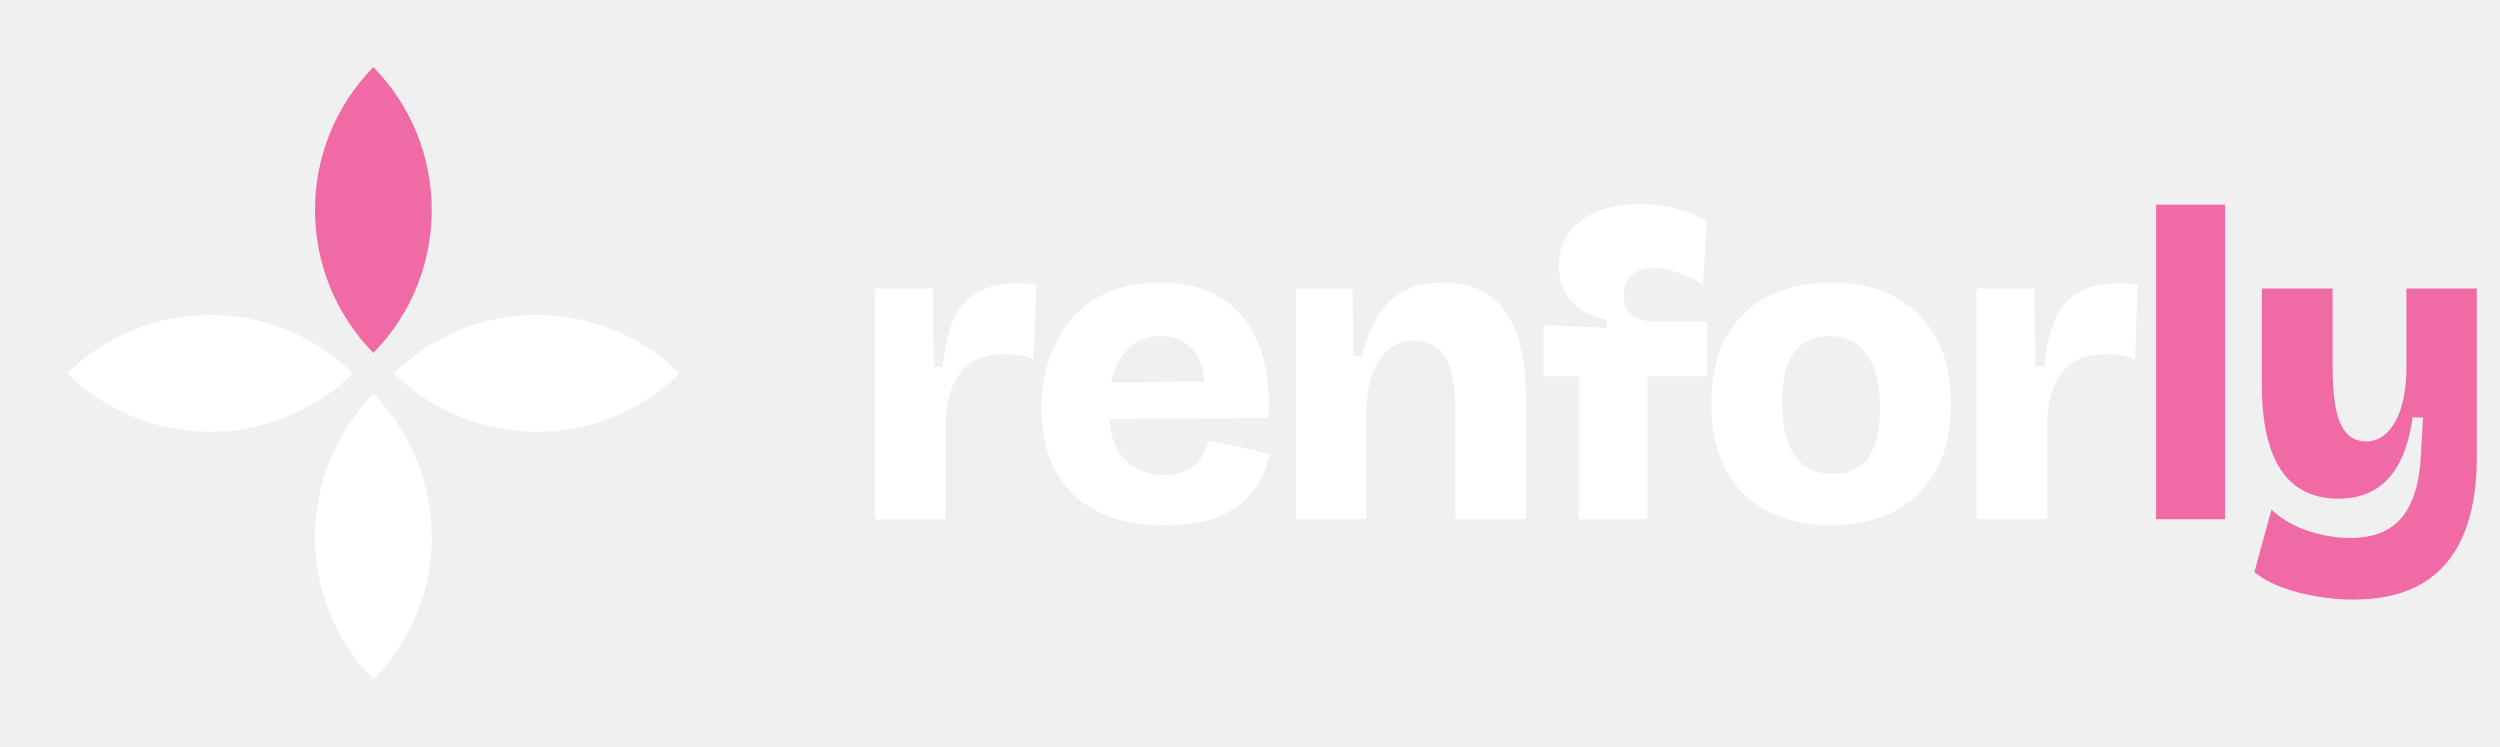
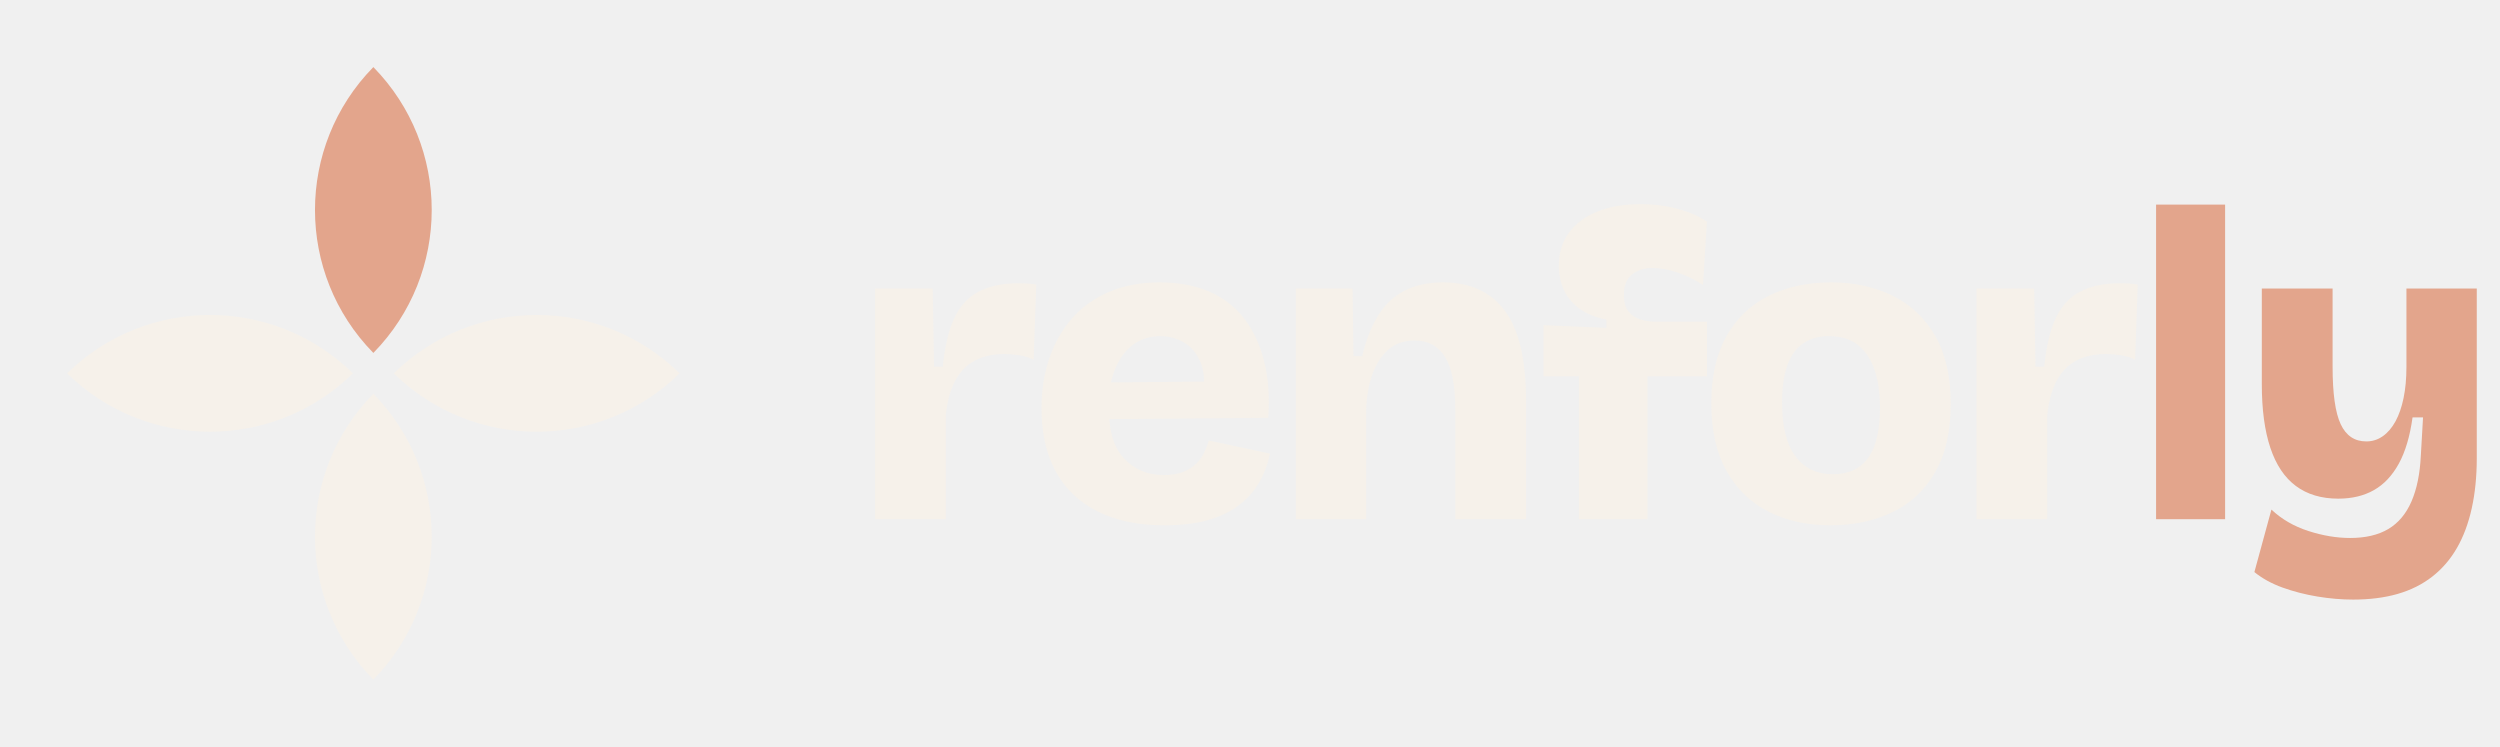
<svg xmlns="http://www.w3.org/2000/svg" viewBox="0 0 857.1 256.0" role="img" aria-label="Renforly">
-   <path d="M128 23A70 70 0 0 1 128 121A70 70 0 0 1 128 23Z" fill="#F06AA6" />
-   <path d="M128 23A70 70 0 0 1 128 121A70 70 0 0 1 128 23Z" fill="#FFFFFF" transform="rotate(90 128 128)" />
-   <path d="M128 23A70 70 0 0 1 128 121A70 70 0 0 1 128 23Z" fill="#FFFFFF" transform="rotate(180 128 128)" />
-   <path d="M128 23A70 70 0 0 1 128 121A70 70 0 0 1 128 23Z" fill="#FFFFFF" transform="rotate(270 128 128)" />
-   <path d="M44.80 0L12.40 0L12.40-105.60L38.80-105.60L39.40-69.80L43.40-69.80Q44.80-83.80 48.70-92.10Q52.60-100.40 59.90-104.20Q67.20-108 78-108L78-108Q79.60-108 81.60-107.90Q83.60-107.80 86.20-107.40L86.20-107.40L85-73Q81.80-74.60 78.10-75.10Q74.40-75.60 71.60-75.60L71.60-75.60Q63.80-75.60 58.10-72.60Q52.40-69.60 49.10-63.40Q45.80-57.20 44.80-47.80L44.80-47.80L44.80 0ZM144.80 2.80L144.80 2.80Q131.60 2.80 121.20-0.70Q110.80-4.20 103.50-11Q96.20-17.80 92.40-27.80Q88.60-37.80 88.60-50.80L88.60-50.80Q88.60-63.40 92.30-74Q96-84.60 102.90-92.30Q109.80-100 119.90-104.20Q130-108.40 142.60-108.40L142.60-108.40Q155.40-108.40 165.10-104.30Q174.80-100.20 181.10-92.20Q187.40-84.20 190.40-72.70Q193.40-61.20 192.40-46.40L192.40-46.40L119.60-45.80Q120.60-33.60 126.60-27.60L126.60-27.60Q133.60-20.20 144.60-20.20L144.60-20.20Q150-20.20 153.60-21.70Q157.20-23.20 159.50-25.50Q161.80-27.80 163.10-30.60Q164.40-33.40 165.20-36L165.20-36L193.20-30Q191.60-22.60 188.10-16.60Q184.60-10.60 178.70-6.20Q172.80-1.80 164.50 0.50Q156.20 2.80 144.80 2.80ZM120.40-62.60L120.40-62.60L163-63Q163-68 161.40-71.80L161.40-71.80Q158.80-78 153.80-80.90Q148.80-83.80 143-83.80L143-83.80Q136-83.80 130.70-80Q125.40-76.20 122.40-69L122.40-69Q121.20-66.20 120.40-62.60ZM237.20 0L205.00 0L205.00-105.60L231.00-105.60L231.40-74.60L235.40-74.60Q238.00-85.80 242.80-93.40Q247.60-101 255.00-104.70Q262.40-108.40 272.40-108.40L272.40-108.40Q291-108.40 300.70-95.40Q310.40-82.40 310.40-54L310.40-54L310.40 0L278 0L278-50.40Q278-66.80 273.30-74.30Q268.60-81.80 259.40-81.80L259.40-81.80Q251.80-81.80 246.90-77.20Q242.00-72.60 239.60-65Q237.20-57.40 237.20-48L237.20-48L237.20 0ZM366.00 0L334.60 0L334.60-65.40L318.40-65.40L318.40-88.80L347.20-87.60L347.20-91.40Q339.60-92.80 334.70-96.50Q329.80-100.20 327.60-105.20Q325.40-110.20 325.40-116L325.40-116Q325.40-124.80 330.00-131.10Q334.60-137.40 343.00-140.80Q351.40-144.20 362.60-144.20L362.60-144.20Q372.40-144.20 380.40-141.90Q388.40-139.60 393.20-136.20L393.20-136.20L391.40-107.20Q386.40-110.60 380.10-112.80Q373.80-115 368.40-115L368.40-115Q362.80-115 359.00-112.10Q355.20-109.20 355.20-102.60L355.20-102.60Q355.20-97.40 357.50-94.80Q359.80-92.20 363.20-91.30Q366.60-90.40 370.00-90.40L370.00-90.40L393.20-90.40L393.20-65.40L366.00-65.40L366.00 0ZM449.80 2.80L449.80 2.80Q433.80 2.80 421.50-3.40Q409.20-9.60 402.20-22Q395.20-34.40 395.20-53L395.20-53Q395.20-71.60 402.20-83.90Q409.20-96.20 421.60-102.30Q434.00-108.40 450.00-108.40L450.00-108.40Q466.00-108.40 478.40-102.20Q490.80-96 497.80-83.70Q504.80-71.40 504.80-52.80L504.80-52.80Q504.80-33.80 497.60-21.40Q490.40-9 477.90-3.10Q465.40 2.80 449.80 2.80ZM450.80-20.60L450.80-20.60Q458.00-20.60 462.80-23.90Q467.60-27.20 470.00-34Q472.40-40.80 472.40-50.80L472.40-50.80Q472.40-61.40 469.80-68.70Q467.20-76 462.10-79.90Q457.00-83.80 449.00-83.80L449.00-83.80Q442.20-83.80 437.30-80.50Q432.40-77.20 430.00-70.40Q427.60-63.60 427.60-53.40L427.60-53.40Q427.60-37 433.70-28.80Q439.80-20.60 450.80-20.60ZM549 0L516.60 0L516.60-105.60L543-105.60L543.60-69.80L547.60-69.80Q549-83.80 552.90-92.10Q556.80-100.40 564.10-104.20Q571.40-108 582.20-108L582.20-108Q583.80-108 585.80-107.90Q587.80-107.80 590.40-107.40L590.40-107.40L589.20-73Q586-74.60 582.30-75.10Q578.60-75.60 575.80-75.60L575.80-75.60Q568-75.60 562.30-72.60Q556.60-69.60 553.30-63.40Q550-57.20 549-47.80L549-47.80L549 0Z" fill="#FFFFFF" transform="translate(300 70) scale(0.7489598) translate(-12.4 144.2)" />
-   <path d="M630.40 0L598.80 0L598.80-144L630.40-144L630.40 0ZM689.00 36.80L689.00 36.80Q681.00 36.80 672.60 35.40Q664.20 34 656.70 31.30Q649.20 28.60 643.80 24.20L643.80 24.20L651.60-4.40Q658.60 2.20 668.50 5.40Q678.40 8.60 687.60 8.60L687.60 8.60Q698.20 8.60 705.10 4.50Q712.00 0.40 715.70-8.10Q719.40-16.60 720.00-29.20L720.00-29.20L721.00-46.60L716.20-46.60Q714.40-33.60 709.90-25.40Q705.40-17.20 698.50-13.30Q691.60-9.40 682.20-9.40L682.20-9.40Q670.60-9.40 662.80-15.20Q655.00-21 651.10-32.70Q647.20-44.40 647.20-61.80L647.20-61.80L647.20-105.60L679.60-105.60L679.60-69.80Q679.60-51.40 683.30-43.50Q687.00-35.60 695.00-35.60L695.00-35.60Q699.20-35.60 702.60-38Q706.00-40.40 708.40-44.80Q710.80-49.20 712.10-55.50Q713.40-61.80 713.40-69.60L713.40-69.60L713.40-105.60L745.60-105.60L745.60-28Q745.60-15.40 743.30-5Q741.00 5.40 736.50 13.20Q732.00 21 725.20 26.30Q718.40 31.60 709.40 34.20Q700.40 36.80 689.00 36.80Z" fill="#F06AA6" transform="translate(300 70) scale(0.7489598) translate(-12.4 144.2)" />
+   <path d="M128 23A70 70 0 0 1 128 121A70 70 0 0 1 128 23Z" fill="#E3A58C" />
+   <path d="M128 23A70 70 0 0 1 128 121A70 70 0 0 1 128 23Z" fill="#F6F1EA" transform="rotate(90 128 128)" />
+   <path d="M128 23A70 70 0 0 1 128 121A70 70 0 0 1 128 23Z" fill="#F6F1EA" transform="rotate(180 128 128)" />
+   <path d="M128 23A70 70 0 0 1 128 121A70 70 0 0 1 128 23Z" fill="#F6F1EA" transform="rotate(270 128 128)" />
+   <path d="M44.80 0L12.40 0L12.40-105.60L38.80-105.60L39.40-69.80L43.40-69.80Q44.80-83.80 48.70-92.10Q52.60-100.40 59.90-104.20Q67.20-108 78-108L78-108Q79.60-108 81.60-107.90Q83.60-107.80 86.20-107.40L86.20-107.40L85-73Q81.80-74.60 78.10-75.10Q74.40-75.60 71.60-75.60L71.60-75.60Q63.80-75.60 58.10-72.60Q52.40-69.60 49.10-63.40Q45.80-57.20 44.80-47.80L44.80-47.80L44.80 0ZM144.80 2.80L144.80 2.80Q131.60 2.80 121.20-0.70Q110.80-4.20 103.50-11Q96.20-17.80 92.40-27.80Q88.60-37.80 88.60-50.80L88.60-50.80Q88.60-63.40 92.30-74Q96-84.60 102.90-92.30Q109.80-100 119.90-104.20Q130-108.40 142.60-108.40L142.60-108.40Q155.40-108.40 165.10-104.30Q174.80-100.20 181.10-92.20Q187.40-84.20 190.40-72.70Q193.40-61.20 192.40-46.40L192.40-46.40L119.60-45.80Q120.60-33.60 126.60-27.60L126.60-27.60Q133.60-20.20 144.60-20.20L144.60-20.20Q150-20.20 153.60-21.70Q157.20-23.20 159.50-25.50Q161.80-27.80 163.10-30.60Q164.40-33.40 165.20-36L165.20-36L193.20-30Q191.60-22.60 188.10-16.60Q184.60-10.60 178.70-6.20Q172.80-1.80 164.50 0.50Q156.20 2.80 144.80 2.80ZM120.40-62.60L120.40-62.60L163-63Q163-68 161.40-71.80L161.40-71.80Q158.80-78 153.80-80.90Q148.80-83.80 143-83.80L143-83.80Q136-83.80 130.70-80Q125.40-76.20 122.40-69L122.40-69Q121.20-66.20 120.40-62.60ZM237.20 0L205.00 0L205.00-105.60L231.00-105.60L231.40-74.60L235.40-74.60Q238.00-85.80 242.80-93.40Q247.60-101 255.00-104.70Q262.40-108.40 272.40-108.40L272.40-108.40Q291-108.40 300.70-95.40Q310.40-82.40 310.40-54L310.40-54L310.40 0L278 0L278-50.40Q278-66.80 273.30-74.30Q268.60-81.80 259.40-81.80L259.40-81.80Q251.80-81.80 246.90-77.20Q242.00-72.60 239.60-65Q237.20-57.40 237.20-48L237.20-48L237.20 0ZM366.00 0L334.60 0L334.60-65.40L318.40-65.40L318.40-88.80L347.20-87.60L347.20-91.40Q339.60-92.80 334.70-96.50Q329.80-100.20 327.60-105.20Q325.40-110.20 325.40-116L325.40-116Q325.40-124.80 330.00-131.10Q334.60-137.40 343.00-140.80Q351.40-144.20 362.60-144.20L362.60-144.20Q372.40-144.20 380.40-141.90Q388.40-139.60 393.20-136.20L393.20-136.20L391.40-107.20Q386.40-110.60 380.10-112.80Q373.80-115 368.40-115L368.40-115Q362.80-115 359.00-112.10Q355.20-109.20 355.20-102.60L355.20-102.60Q355.20-97.40 357.50-94.80Q359.80-92.20 363.20-91.30Q366.60-90.40 370.00-90.40L370.00-90.40L393.20-90.40L393.20-65.40L366.00-65.40L366.00 0ZM449.80 2.80L449.80 2.80Q433.80 2.80 421.50-3.40Q409.20-9.60 402.20-22Q395.20-34.40 395.20-53L395.20-53Q395.20-71.60 402.20-83.90Q409.20-96.20 421.60-102.30Q434.00-108.40 450.00-108.40L450.00-108.40Q466.00-108.40 478.40-102.20Q490.80-96 497.80-83.70Q504.80-71.40 504.80-52.80L504.80-52.80Q504.80-33.80 497.60-21.40Q490.40-9 477.90-3.10Q465.40 2.80 449.80 2.80ZM450.80-20.60L450.80-20.60Q458.00-20.60 462.80-23.90Q467.60-27.20 470.00-34Q472.40-40.80 472.40-50.80L472.40-50.80Q472.40-61.40 469.80-68.70Q467.20-76 462.10-79.90Q457.00-83.80 449.00-83.80L449.00-83.80Q442.20-83.80 437.30-80.50Q432.40-77.20 430.00-70.40Q427.60-63.60 427.60-53.40L427.60-53.40Q427.60-37 433.70-28.80Q439.80-20.60 450.80-20.60ZM549 0L516.60 0L516.60-105.60L543-105.60L543.60-69.80L547.60-69.80Q549-83.80 552.90-92.10Q556.80-100.40 564.10-104.20Q571.40-108 582.20-108L582.20-108Q583.80-108 585.80-107.90Q587.80-107.80 590.40-107.40L590.40-107.40L589.20-73Q586-74.60 582.30-75.10Q578.60-75.60 575.80-75.60L575.80-75.60Q568-75.60 562.30-72.60Q556.60-69.60 553.30-63.40Q550-57.20 549-47.80L549-47.80L549 0Z" fill="#F6F1EA" transform="translate(300 70) scale(0.7489598) translate(-12.4 144.2)" />
+   <path d="M630.40 0L598.80 0L598.80-144L630.40-144L630.40 0ZM689.00 36.80L689.00 36.80Q681.00 36.80 672.60 35.40Q664.20 34 656.70 31.30Q649.20 28.60 643.80 24.20L643.80 24.20L651.60-4.40Q658.60 2.20 668.50 5.40Q678.40 8.60 687.60 8.60L687.60 8.60Q698.20 8.60 705.10 4.50Q712.00 0.40 715.70-8.10Q719.40-16.60 720.00-29.20L720.00-29.20L721.00-46.60L716.20-46.60Q714.40-33.60 709.90-25.40Q705.40-17.20 698.50-13.30Q691.60-9.40 682.20-9.40L682.20-9.40Q670.60-9.40 662.80-15.20Q655.00-21 651.10-32.70Q647.20-44.40 647.20-61.80L647.20-61.80L647.20-105.60L679.60-105.60L679.60-69.80Q679.60-51.40 683.30-43.50Q687.00-35.60 695.00-35.60L695.00-35.60Q699.20-35.60 702.60-38Q706.00-40.40 708.40-44.80Q710.80-49.20 712.10-55.50Q713.40-61.80 713.40-69.60L713.40-69.60L713.40-105.60L745.60-105.60L745.60-28Q745.60-15.40 743.30-5Q741.00 5.40 736.50 13.20Q732.00 21 725.20 26.30Q718.40 31.60 709.40 34.20Q700.40 36.80 689.00 36.80Z" fill="#E3A58C" transform="translate(300 70) scale(0.7489598) translate(-12.4 144.2)" />
</svg>
